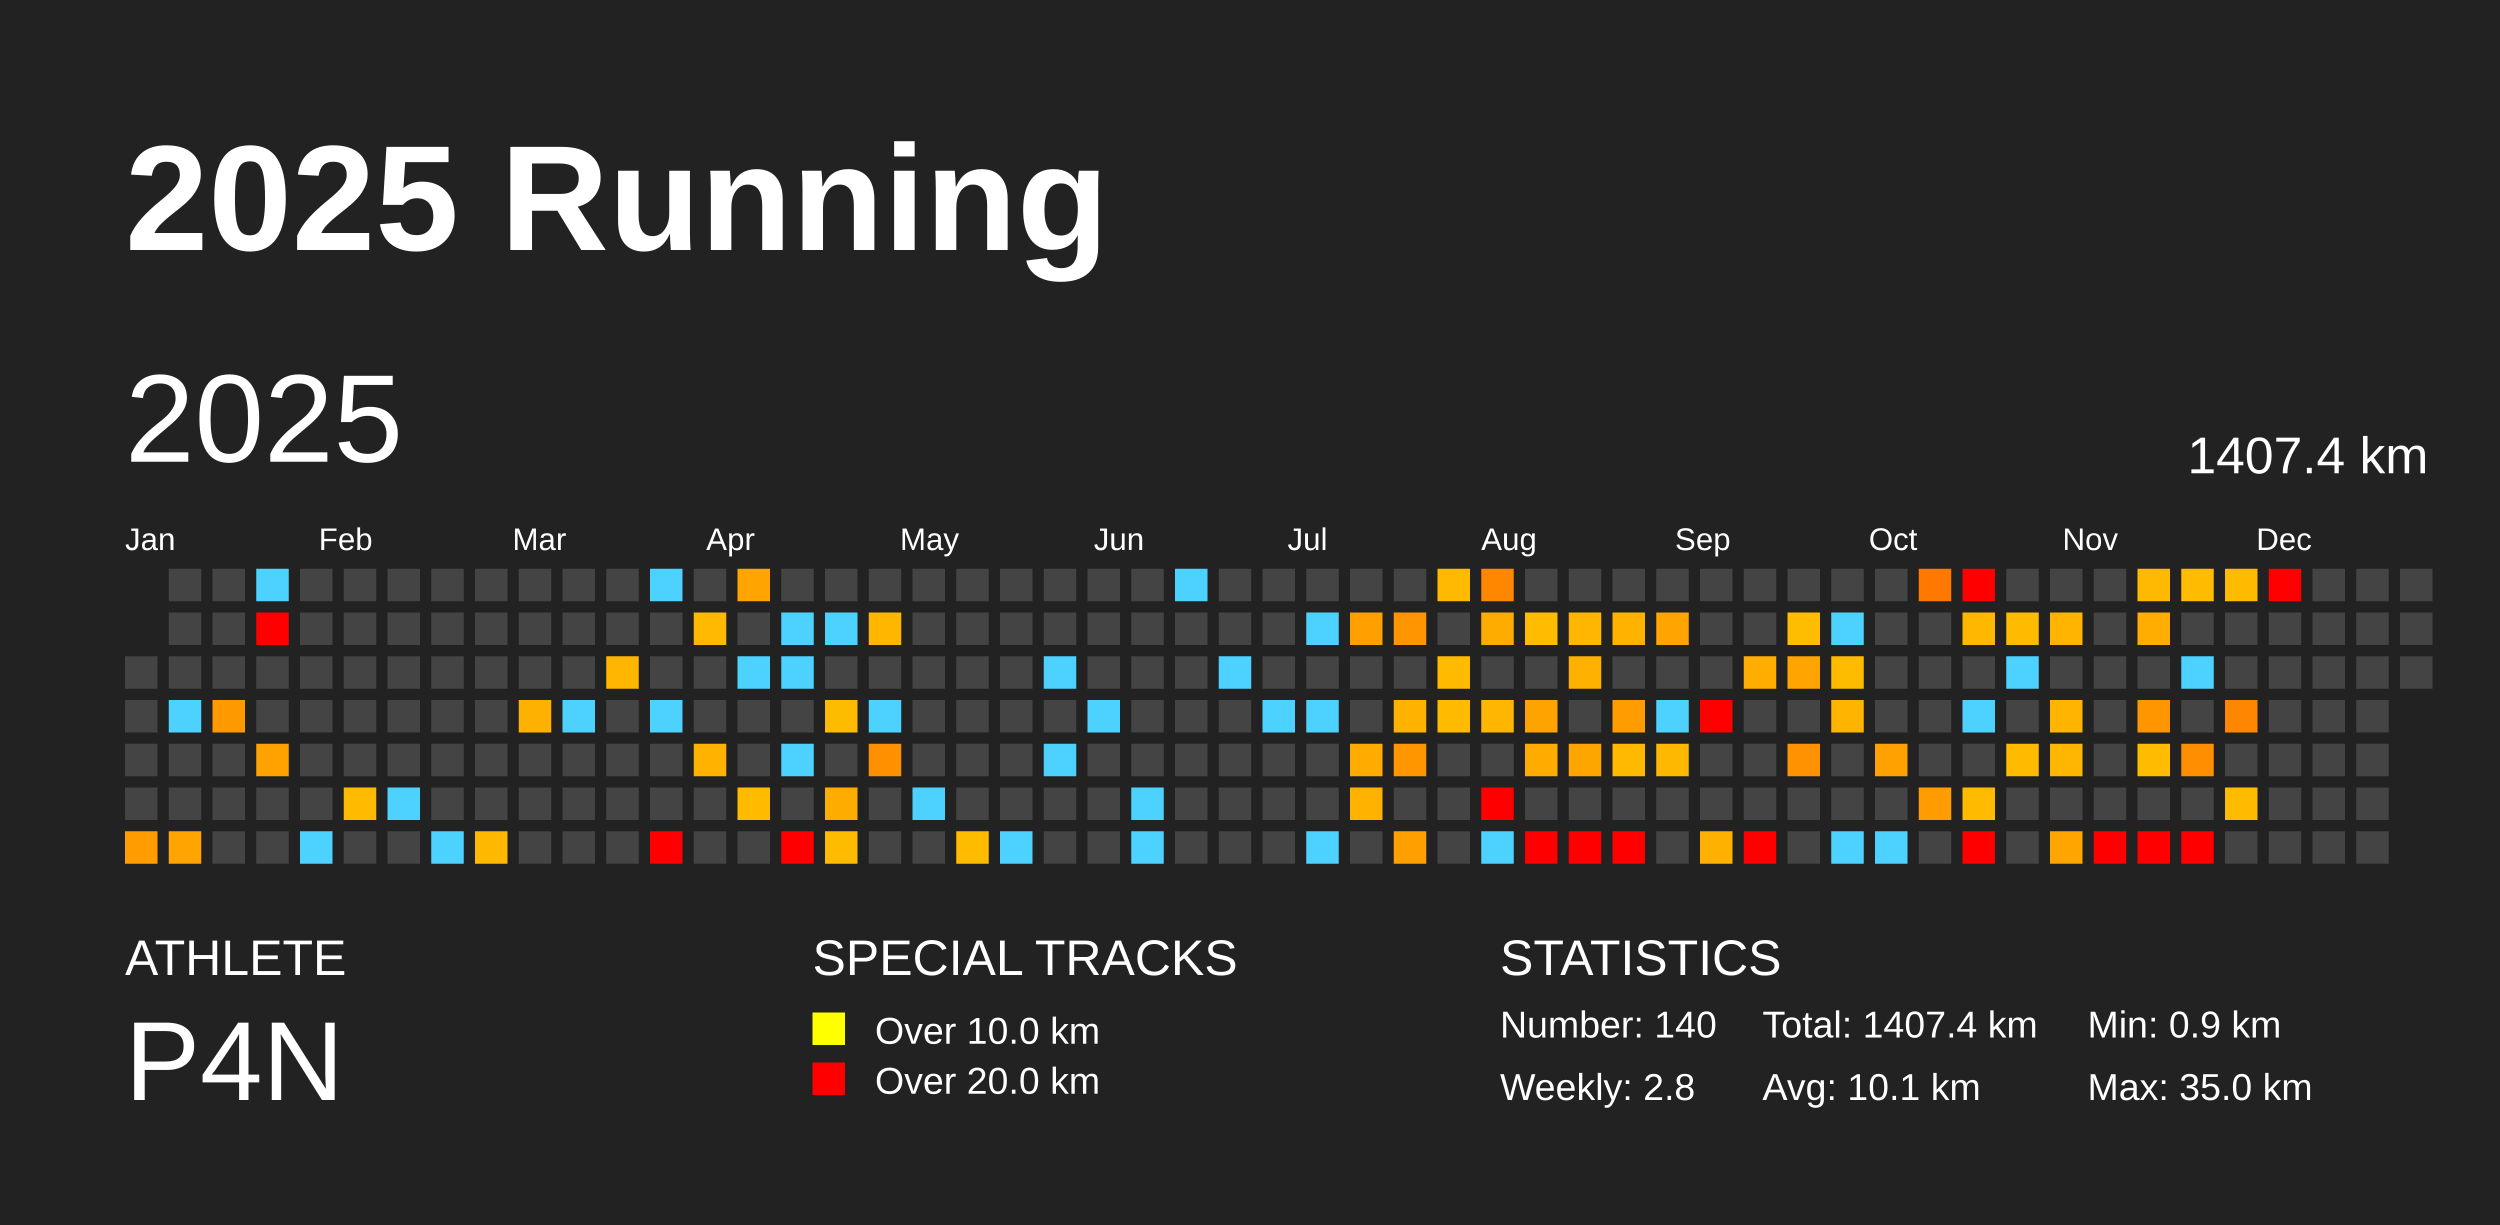
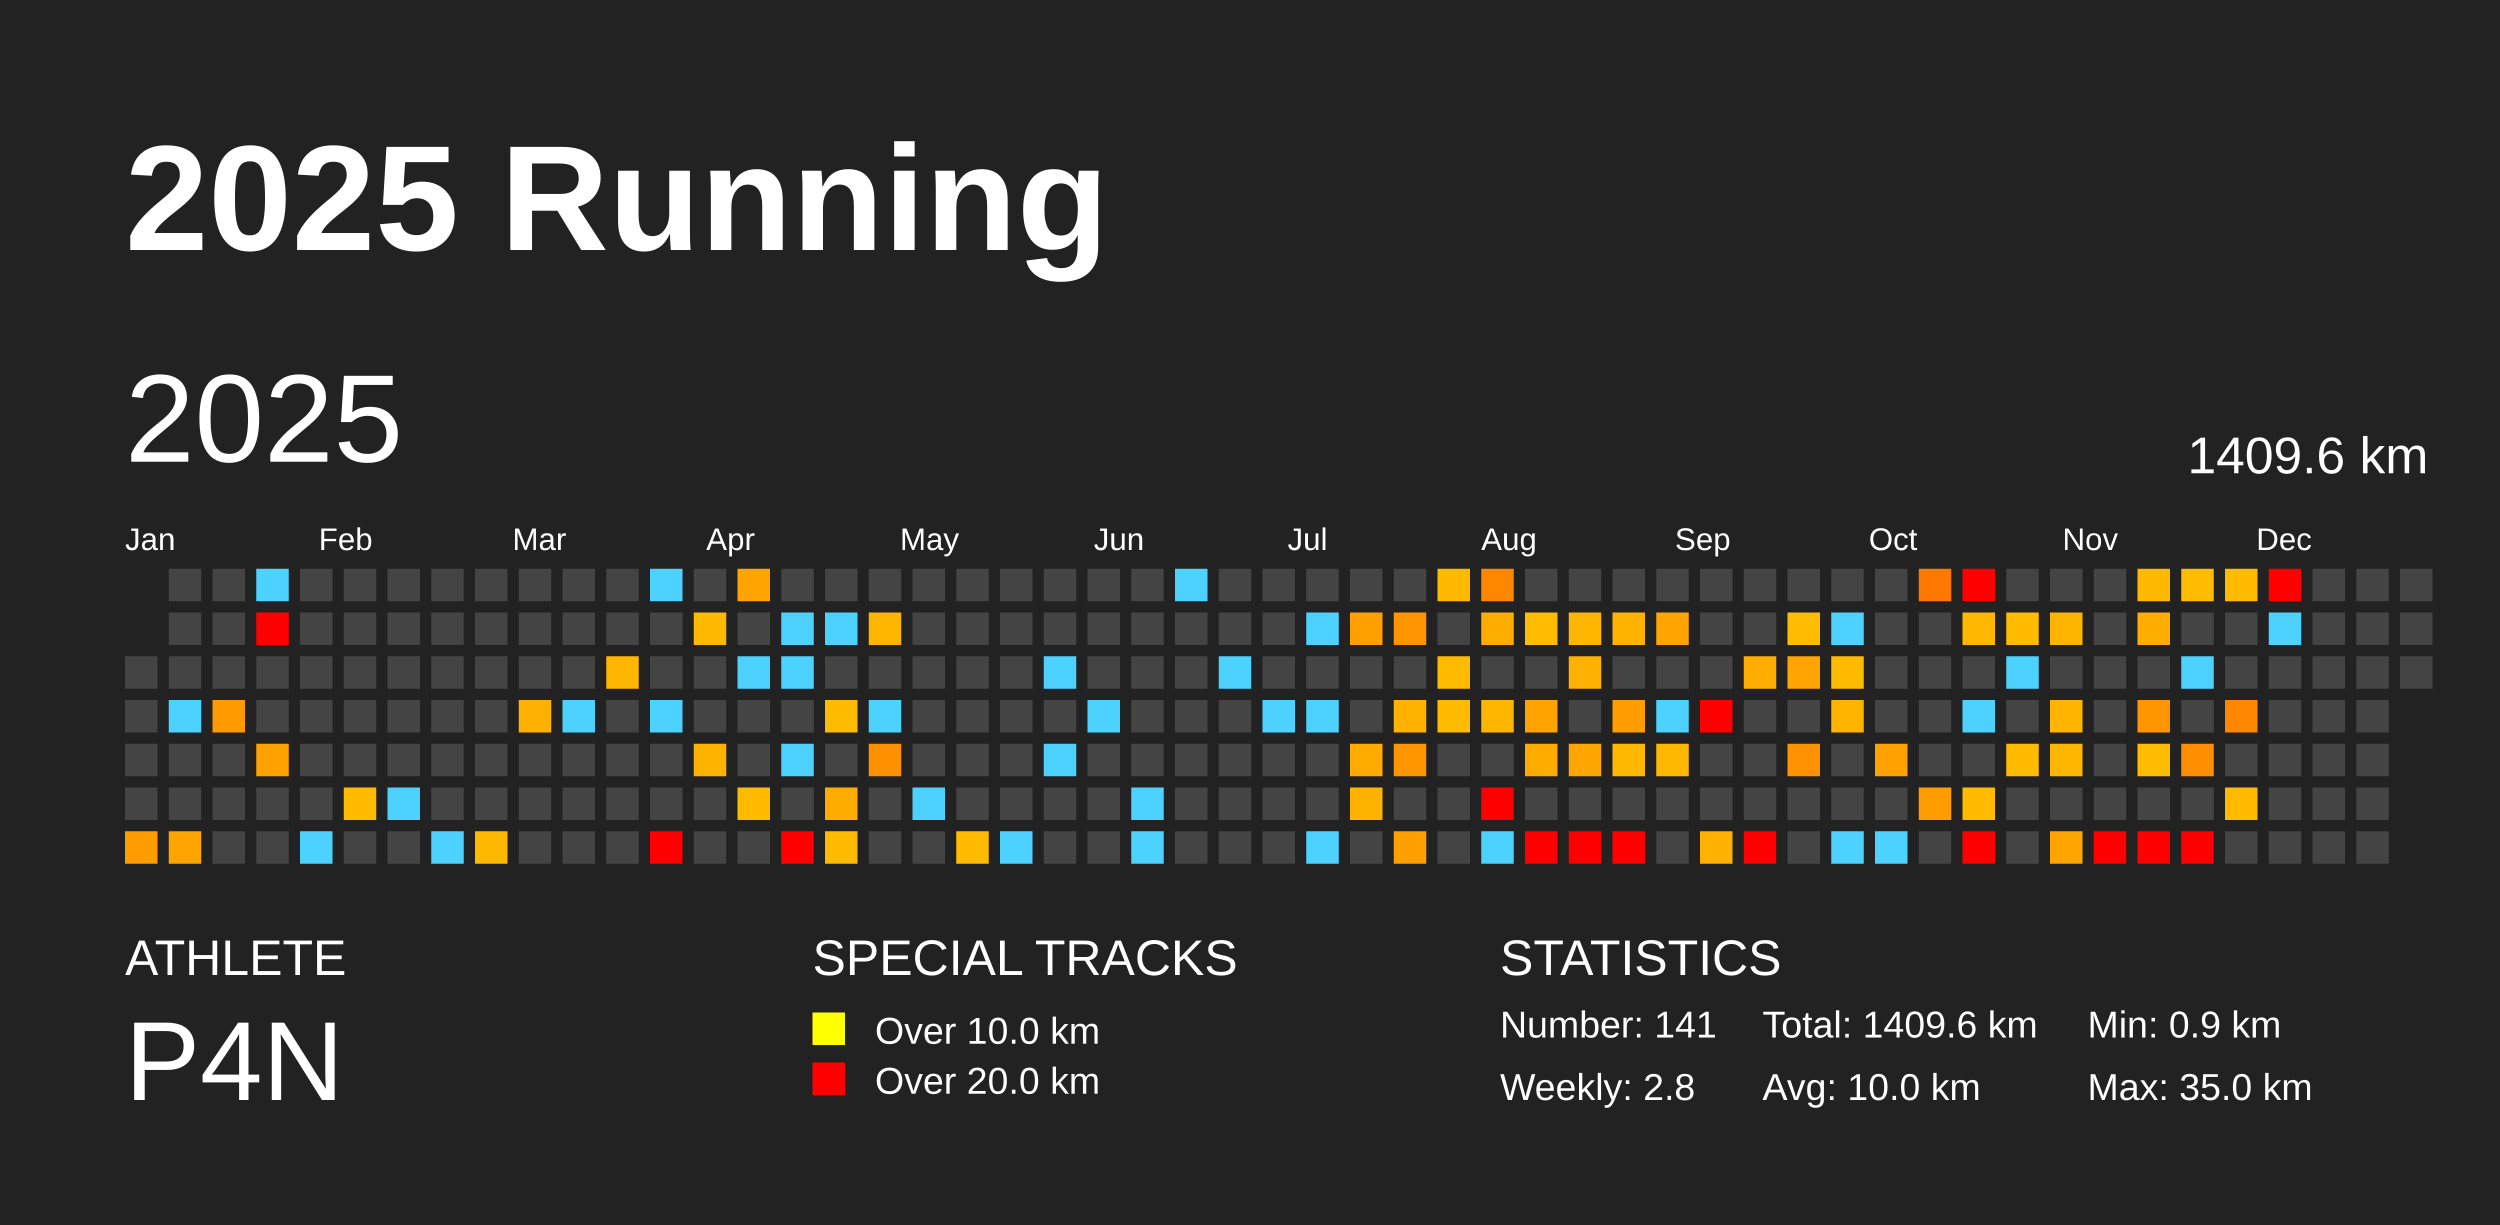
<svg xmlns="http://www.w3.org/2000/svg" baseProfile="full" height="98mm" version="1.1" viewBox="0,0,200,98" width="200mm">
  <defs />
  <rect fill="#222222" height="98" width="200" x="0" y="0" />
  <text fill="#FFFFFF" style="font-size:12px; font-family:Arial; font-weight:bold;" x="10" y="20">2025 Running</text>
  <text fill="#FFFFFF" style="font-size:4px; font-family:Arial" x="10" y="78">ATHLETE</text>
  <text fill="#FFFFFF" style="font-size:9px; font-family:Arial" x="10" y="88">P4N</text>
  <text fill="#FFFFFF" style="font-size:4px; font-family:Arial" x="65" y="78">SPECIAL TRACKS</text>
  <rect fill="yellow" height="2.6" width="2.6" x="65" y="81" />
  <text fill="#FFFFFF" style="font-size:3px; font-family:Arial" x="70" y="83.5">Over 10.0 km</text>
  <rect fill="red" height="2.6" width="2.6" x="65" y="85" />
  <text fill="#FFFFFF" style="font-size:3px; font-family:Arial" x="70" y="87.5">Over 20.0 km</text>
  <text fill="#FFFFFF" style="font-size:4px; font-family:Arial" x="120" y="78">STATISTICS</text>
-   <text fill="#FFFFFF" style="font-size:3px; font-family:Arial" x="120" y="83">Number: 140</text>
+   <text fill="#FFFFFF" style="font-size:3px; font-family:Arial" x="120" y="83">Number: 141</text>
  <text fill="#FFFFFF" style="font-size:3px; font-family:Arial" x="120" y="88">Weekly: 2.8</text>
-   <text fill="#FFFFFF" style="font-size:3px; font-family:Arial" x="141" y="83">Total: 1407.4 km</text>
-   <text fill="#FFFFFF" style="font-size:3px; font-family:Arial" x="141" y="88">Avg: 10.1 km</text>
+   <text fill="#FFFFFF" style="font-size:3px; font-family:Arial" x="141" y="83">Total: 1409.6 km</text>
+   <text fill="#FFFFFF" style="font-size:3px; font-family:Arial" x="141" y="88">Avg: 10.0 km</text>
  <text fill="#FFFFFF" style="font-size:3px; font-family:Arial" x="167" y="83">Min: 0.9 km</text>
  <text fill="#FFFFFF" style="font-size:3px; font-family:Arial" x="167" y="88">Max: 35.0 km</text>
  <text dominant-baseline="hanging" fill="#FFFFFF" style="font-size:10.0px; font-family:Arial;" x="10" y="30">2025</text>
-   <text dominant-baseline="hanging" fill="#FFFFFF" style="font-size:4.125px; font-family:Arial;" x="175" y="35">1407.4 km</text>
+   <text dominant-baseline="hanging" fill="#FFFFFF" style="font-size:4.125px; font-family:Arial;" x="175" y="35">1409.6 km</text>
  <text fill="#FFFFFF" style="font-size:2.5px; font-family:Arial" x="10.0" y="44">Jan</text>
  <text fill="#FFFFFF" style="font-size:2.5px; font-family:Arial" x="25.5" y="44">Feb</text>
  <text fill="#FFFFFF" style="font-size:2.5px; font-family:Arial" x="41.0" y="44">Mar</text>
  <text fill="#FFFFFF" style="font-size:2.5px; font-family:Arial" x="56.5" y="44">Apr</text>
  <text fill="#FFFFFF" style="font-size:2.5px; font-family:Arial" x="72.0" y="44">May</text>
  <text fill="#FFFFFF" style="font-size:2.5px; font-family:Arial" x="87.5" y="44">Jun</text>
  <text fill="#FFFFFF" style="font-size:2.5px; font-family:Arial" x="103.0" y="44">Jul</text>
  <text fill="#FFFFFF" style="font-size:2.5px; font-family:Arial" x="118.5" y="44">Aug</text>
  <text fill="#FFFFFF" style="font-size:2.5px; font-family:Arial" x="134.0" y="44">Sep</text>
  <text fill="#FFFFFF" style="font-size:2.5px; font-family:Arial" x="149.5" y="44">Oct</text>
  <text fill="#FFFFFF" style="font-size:2.5px; font-family:Arial" x="165.0" y="44">Nov</text>
  <text fill="#FFFFFF" style="font-size:2.5px; font-family:Arial" x="180.5" y="44">Dec</text>
  <rect fill="#444444" height="2.6" width="2.6" x="10.0" y="52.5" />
  <rect fill="#444444" height="2.6" width="2.6" x="10.0" y="56.0" />
  <rect fill="#444444" height="2.6" width="2.6" x="10.0" y="59.5" />
  <rect fill="#444444" height="2.6" width="2.6" x="10.0" y="63.0" />
  <rect fill="#ff9d00" height="2.6" width="2.6" x="10.0" y="66.5" />
  <rect fill="#444444" height="2.6" width="2.6" x="13.5" y="45.5" />
  <rect fill="#444444" height="2.6" width="2.6" x="13.5" y="49.0" />
  <rect fill="#444444" height="2.6" width="2.6" x="13.5" y="52.5" />
  <rect fill="#4dd2ff" height="2.6" width="2.6" x="13.5" y="56.0" />
  <rect fill="#444444" height="2.6" width="2.6" x="13.5" y="59.5" />
  <rect fill="#444444" height="2.6" width="2.6" x="13.5" y="63.0" />
  <rect fill="#ffa400" height="2.6" width="2.6" x="13.5" y="66.5" />
  <rect fill="#444444" height="2.6" width="2.6" x="17.0" y="45.5" />
  <rect fill="#444444" height="2.6" width="2.6" x="17.0" y="49.0" />
  <rect fill="#444444" height="2.6" width="2.6" x="17.0" y="52.5" />
  <rect fill="#ff9900" height="2.6" width="2.6" x="17.0" y="56.0" />
  <rect fill="#444444" height="2.6" width="2.6" x="17.0" y="59.5" />
  <rect fill="#444444" height="2.6" width="2.6" x="17.0" y="63.0" />
  <rect fill="#444444" height="2.6" width="2.6" x="17.0" y="66.5" />
  <rect fill="#4dd2ff" height="2.6" width="2.6" x="20.5" y="45.5" />
  <rect fill="red" height="2.6" width="2.6" x="20.5" y="49.0" />
  <rect fill="#444444" height="2.6" width="2.6" x="20.5" y="52.5" />
  <rect fill="#444444" height="2.6" width="2.6" x="20.5" y="56.0" />
  <rect fill="#ffa200" height="2.6" width="2.6" x="20.5" y="59.5" />
  <rect fill="#444444" height="2.6" width="2.6" x="20.5" y="63.0" />
  <rect fill="#444444" height="2.6" width="2.6" x="20.5" y="66.5" />
  <rect fill="#444444" height="2.6" width="2.6" x="24.0" y="45.5" />
  <rect fill="#444444" height="2.6" width="2.6" x="24.0" y="49.0" />
  <rect fill="#444444" height="2.6" width="2.6" x="24.0" y="52.5" />
  <rect fill="#444444" height="2.6" width="2.6" x="24.0" y="56.0" />
  <rect fill="#444444" height="2.6" width="2.6" x="24.0" y="59.5" />
  <rect fill="#444444" height="2.6" width="2.6" x="24.0" y="63.0" />
  <rect fill="#4dd2ff" height="2.6" width="2.6" x="24.0" y="66.5" />
  <rect fill="#444444" height="2.6" width="2.6" x="27.5" y="45.5" />
  <rect fill="#444444" height="2.6" width="2.6" x="27.5" y="49.0" />
  <rect fill="#444444" height="2.6" width="2.6" x="27.5" y="52.5" />
  <rect fill="#444444" height="2.6" width="2.6" x="27.5" y="56.0" />
  <rect fill="#444444" height="2.6" width="2.6" x="27.5" y="59.5" />
  <rect fill="#ffbb00" height="2.6" width="2.6" x="27.5" y="63.0" />
  <rect fill="#444444" height="2.6" width="2.6" x="27.5" y="66.5" />
  <rect fill="#444444" height="2.6" width="2.6" x="31.0" y="45.5" />
  <rect fill="#444444" height="2.6" width="2.6" x="31.0" y="49.0" />
  <rect fill="#444444" height="2.6" width="2.6" x="31.0" y="52.5" />
  <rect fill="#444444" height="2.6" width="2.6" x="31.0" y="56.0" />
  <rect fill="#444444" height="2.6" width="2.6" x="31.0" y="59.5" />
  <rect fill="#4dd2ff" height="2.6" width="2.6" x="31.0" y="63.0" />
  <rect fill="#444444" height="2.6" width="2.6" x="31.0" y="66.5" />
  <rect fill="#444444" height="2.6" width="2.6" x="34.5" y="45.5" />
  <rect fill="#444444" height="2.6" width="2.6" x="34.5" y="49.0" />
  <rect fill="#444444" height="2.6" width="2.6" x="34.5" y="52.5" />
  <rect fill="#444444" height="2.6" width="2.6" x="34.5" y="56.0" />
  <rect fill="#444444" height="2.6" width="2.6" x="34.5" y="59.5" />
  <rect fill="#444444" height="2.6" width="2.6" x="34.5" y="63.0" />
  <rect fill="#4dd2ff" height="2.6" width="2.6" x="34.5" y="66.5" />
  <rect fill="#444444" height="2.6" width="2.6" x="38.0" y="45.5" />
  <rect fill="#444444" height="2.6" width="2.6" x="38.0" y="49.0" />
  <rect fill="#444444" height="2.6" width="2.6" x="38.0" y="52.5" />
  <rect fill="#444444" height="2.6" width="2.6" x="38.0" y="56.0" />
  <rect fill="#444444" height="2.6" width="2.6" x="38.0" y="59.5" />
  <rect fill="#444444" height="2.6" width="2.6" x="38.0" y="63.0" />
  <rect fill="#ffb800" height="2.6" width="2.6" x="38.0" y="66.5" />
  <rect fill="#444444" height="2.6" width="2.6" x="41.5" y="45.5" />
  <rect fill="#444444" height="2.6" width="2.6" x="41.5" y="49.0" />
  <rect fill="#444444" height="2.6" width="2.6" x="41.5" y="52.5" />
  <rect fill="#ffb100" height="2.6" width="2.6" x="41.5" y="56.0" />
  <rect fill="#444444" height="2.6" width="2.6" x="41.5" y="59.5" />
  <rect fill="#444444" height="2.6" width="2.6" x="41.5" y="63.0" />
  <rect fill="#444444" height="2.6" width="2.6" x="41.5" y="66.5" />
  <rect fill="#444444" height="2.6" width="2.6" x="45.0" y="45.5" />
  <rect fill="#444444" height="2.6" width="2.6" x="45.0" y="49.0" />
  <rect fill="#444444" height="2.6" width="2.6" x="45.0" y="52.5" />
  <rect fill="#4dd2ff" height="2.6" width="2.6" x="45.0" y="56.0" />
  <rect fill="#444444" height="2.6" width="2.6" x="45.0" y="59.5" />
  <rect fill="#444444" height="2.6" width="2.6" x="45.0" y="63.0" />
  <rect fill="#444444" height="2.6" width="2.6" x="45.0" y="66.5" />
  <rect fill="#444444" height="2.6" width="2.6" x="48.5" y="45.5" />
  <rect fill="#444444" height="2.6" width="2.6" x="48.5" y="49.0" />
  <rect fill="#ffb600" height="2.6" width="2.6" x="48.5" y="52.5" />
  <rect fill="#444444" height="2.6" width="2.6" x="48.5" y="56.0" />
  <rect fill="#444444" height="2.6" width="2.6" x="48.5" y="59.5" />
  <rect fill="#444444" height="2.6" width="2.6" x="48.5" y="63.0" />
  <rect fill="#444444" height="2.6" width="2.6" x="48.5" y="66.5" />
  <rect fill="#4dd2ff" height="2.6" width="2.6" x="52.0" y="45.5" />
  <rect fill="#444444" height="2.6" width="2.6" x="52.0" y="49.0" />
  <rect fill="#444444" height="2.6" width="2.6" x="52.0" y="52.5" />
  <rect fill="#4dd2ff" height="2.6" width="2.6" x="52.0" y="56.0" />
  <rect fill="#444444" height="2.6" width="2.6" x="52.0" y="59.5" />
  <rect fill="#444444" height="2.6" width="2.6" x="52.0" y="63.0" />
  <rect fill="red" height="2.6" width="2.6" x="52.0" y="66.5" />
  <rect fill="#444444" height="2.6" width="2.6" x="55.5" y="45.5" />
  <rect fill="#ffba00" height="2.6" width="2.6" x="55.5" y="49.0" />
  <rect fill="#444444" height="2.6" width="2.6" x="55.5" y="52.5" />
  <rect fill="#444444" height="2.6" width="2.6" x="55.5" y="56.0" />
  <rect fill="#ffb200" height="2.6" width="2.6" x="55.5" y="59.5" />
  <rect fill="#444444" height="2.6" width="2.6" x="55.5" y="63.0" />
  <rect fill="#444444" height="2.6" width="2.6" x="55.5" y="66.5" />
  <rect fill="#ffa400" height="2.6" width="2.6" x="59.0" y="45.5" />
  <rect fill="#444444" height="2.6" width="2.6" x="59.0" y="49.0" />
  <rect fill="#4dd2ff" height="2.6" width="2.6" x="59.0" y="52.5" />
  <rect fill="#444444" height="2.6" width="2.6" x="59.0" y="56.0" />
  <rect fill="#444444" height="2.6" width="2.6" x="59.0" y="59.5" />
  <rect fill="#ffbb00" height="2.6" width="2.6" x="59.0" y="63.0" />
  <rect fill="#444444" height="2.6" width="2.6" x="59.0" y="66.5" />
  <rect fill="#444444" height="2.6" width="2.6" x="62.5" y="45.5" />
  <rect fill="#4dd2ff" height="2.6" width="2.6" x="62.5" y="49.0" />
  <rect fill="#4dd2ff" height="2.6" width="2.6" x="62.5" y="52.5" />
  <rect fill="#444444" height="2.6" width="2.6" x="62.5" y="56.0" />
  <rect fill="#4dd2ff" height="2.6" width="2.6" x="62.5" y="59.5" />
  <rect fill="#444444" height="2.6" width="2.6" x="62.5" y="63.0" />
  <rect fill="red" height="2.6" width="2.6" x="62.5" y="66.5" />
  <rect fill="#444444" height="2.6" width="2.6" x="66.0" y="45.5" />
  <rect fill="#4dd2ff" height="2.6" width="2.6" x="66.0" y="49.0" />
  <rect fill="#444444" height="2.6" width="2.6" x="66.0" y="52.5" />
  <rect fill="#ffbb00" height="2.6" width="2.6" x="66.0" y="56.0" />
  <rect fill="#444444" height="2.6" width="2.6" x="66.0" y="59.5" />
  <rect fill="#ffac00" height="2.6" width="2.6" x="66.0" y="63.0" />
  <rect fill="#ffbb00" height="2.6" width="2.6" x="66.0" y="66.5" />
  <rect fill="#444444" height="2.6" width="2.6" x="69.5" y="45.5" />
  <rect fill="#ffb600" height="2.6" width="2.6" x="69.5" y="49.0" />
  <rect fill="#444444" height="2.6" width="2.6" x="69.5" y="52.5" />
  <rect fill="#4dd2ff" height="2.6" width="2.6" x="69.5" y="56.0" />
  <rect fill="#ff9000" height="2.6" width="2.6" x="69.5" y="59.5" />
  <rect fill="#444444" height="2.6" width="2.6" x="69.5" y="63.0" />
  <rect fill="#444444" height="2.6" width="2.6" x="69.5" y="66.5" />
  <rect fill="#444444" height="2.6" width="2.6" x="73.0" y="45.5" />
  <rect fill="#444444" height="2.6" width="2.6" x="73.0" y="49.0" />
  <rect fill="#444444" height="2.6" width="2.6" x="73.0" y="52.5" />
  <rect fill="#444444" height="2.6" width="2.6" x="73.0" y="56.0" />
  <rect fill="#444444" height="2.6" width="2.6" x="73.0" y="59.5" />
  <rect fill="#4dd2ff" height="2.6" width="2.6" x="73.0" y="63.0" />
  <rect fill="#444444" height="2.6" width="2.6" x="73.0" y="66.5" />
  <rect fill="#444444" height="2.6" width="2.6" x="76.5" y="45.5" />
  <rect fill="#444444" height="2.6" width="2.6" x="76.5" y="49.0" />
  <rect fill="#444444" height="2.6" width="2.6" x="76.5" y="52.5" />
  <rect fill="#444444" height="2.6" width="2.6" x="76.5" y="56.0" />
  <rect fill="#444444" height="2.6" width="2.6" x="76.5" y="59.5" />
  <rect fill="#444444" height="2.6" width="2.6" x="76.5" y="63.0" />
  <rect fill="#ffbb00" height="2.6" width="2.6" x="76.5" y="66.5" />
  <rect fill="#444444" height="2.6" width="2.6" x="80.0" y="45.5" />
  <rect fill="#444444" height="2.6" width="2.6" x="80.0" y="49.0" />
  <rect fill="#444444" height="2.6" width="2.6" x="80.0" y="52.5" />
  <rect fill="#444444" height="2.6" width="2.6" x="80.0" y="56.0" />
  <rect fill="#444444" height="2.6" width="2.6" x="80.0" y="59.5" />
  <rect fill="#444444" height="2.6" width="2.6" x="80.0" y="63.0" />
  <rect fill="#4dd2ff" height="2.6" width="2.6" x="80.0" y="66.5" />
  <rect fill="#444444" height="2.6" width="2.6" x="83.5" y="45.5" />
  <rect fill="#444444" height="2.6" width="2.6" x="83.5" y="49.0" />
  <rect fill="#4dd2ff" height="2.6" width="2.6" x="83.5" y="52.5" />
  <rect fill="#444444" height="2.6" width="2.6" x="83.5" y="56.0" />
  <rect fill="#4dd2ff" height="2.6" width="2.6" x="83.5" y="59.5" />
  <rect fill="#444444" height="2.6" width="2.6" x="83.5" y="63.0" />
  <rect fill="#444444" height="2.6" width="2.6" x="83.5" y="66.5" />
  <rect fill="#444444" height="2.6" width="2.6" x="87.0" y="45.5" />
  <rect fill="#444444" height="2.6" width="2.6" x="87.0" y="49.0" />
  <rect fill="#444444" height="2.6" width="2.6" x="87.0" y="52.5" />
  <rect fill="#4dd2ff" height="2.6" width="2.6" x="87.0" y="56.0" />
  <rect fill="#444444" height="2.6" width="2.6" x="87.0" y="59.5" />
  <rect fill="#444444" height="2.6" width="2.6" x="87.0" y="63.0" />
  <rect fill="#444444" height="2.6" width="2.6" x="87.0" y="66.5" />
  <rect fill="#444444" height="2.6" width="2.6" x="90.5" y="45.5" />
  <rect fill="#444444" height="2.6" width="2.6" x="90.5" y="49.0" />
  <rect fill="#444444" height="2.6" width="2.6" x="90.5" y="52.5" />
  <rect fill="#444444" height="2.6" width="2.6" x="90.5" y="56.0" />
  <rect fill="#444444" height="2.6" width="2.6" x="90.5" y="59.5" />
  <rect fill="#4dd2ff" height="2.6" width="2.6" x="90.5" y="63.0" />
  <rect fill="#4dd2ff" height="2.6" width="2.6" x="90.5" y="66.5" />
  <rect fill="#4dd2ff" height="2.6" width="2.6" x="94.0" y="45.5" />
  <rect fill="#444444" height="2.6" width="2.6" x="94.0" y="49.0" />
  <rect fill="#444444" height="2.6" width="2.6" x="94.0" y="52.5" />
  <rect fill="#444444" height="2.6" width="2.6" x="94.0" y="56.0" />
  <rect fill="#444444" height="2.6" width="2.6" x="94.0" y="59.5" />
  <rect fill="#444444" height="2.6" width="2.6" x="94.0" y="63.0" />
  <rect fill="#444444" height="2.6" width="2.6" x="94.0" y="66.5" />
  <rect fill="#444444" height="2.6" width="2.6" x="97.5" y="45.5" />
  <rect fill="#444444" height="2.6" width="2.6" x="97.5" y="49.0" />
  <rect fill="#4dd2ff" height="2.6" width="2.6" x="97.5" y="52.5" />
  <rect fill="#444444" height="2.6" width="2.6" x="97.5" y="56.0" />
  <rect fill="#444444" height="2.6" width="2.6" x="97.5" y="59.5" />
  <rect fill="#444444" height="2.6" width="2.6" x="97.5" y="63.0" />
  <rect fill="#444444" height="2.6" width="2.6" x="97.5" y="66.5" />
  <rect fill="#444444" height="2.6" width="2.6" x="101.0" y="45.5" />
  <rect fill="#444444" height="2.6" width="2.6" x="101.0" y="49.0" />
  <rect fill="#444444" height="2.6" width="2.6" x="101.0" y="52.5" />
  <rect fill="#4dd2ff" height="2.6" width="2.6" x="101.0" y="56.0" />
  <rect fill="#444444" height="2.6" width="2.6" x="101.0" y="59.5" />
  <rect fill="#444444" height="2.6" width="2.6" x="101.0" y="63.0" />
  <rect fill="#444444" height="2.6" width="2.6" x="101.0" y="66.5" />
  <rect fill="#444444" height="2.6" width="2.6" x="104.5" y="45.5" />
  <rect fill="#4dd2ff" height="2.6" width="2.6" x="104.5" y="49.0" />
  <rect fill="#444444" height="2.6" width="2.6" x="104.5" y="52.5" />
  <rect fill="#4dd2ff" height="2.6" width="2.6" x="104.5" y="56.0" />
  <rect fill="#444444" height="2.6" width="2.6" x="104.5" y="59.5" />
  <rect fill="#444444" height="2.6" width="2.6" x="104.5" y="63.0" />
  <rect fill="#4dd2ff" height="2.6" width="2.6" x="104.5" y="66.5" />
  <rect fill="#444444" height="2.6" width="2.6" x="108.0" y="45.5" />
  <rect fill="#ffa000" height="2.6" width="2.6" x="108.0" y="49.0" />
  <rect fill="#444444" height="2.6" width="2.6" x="108.0" y="52.5" />
  <rect fill="#444444" height="2.6" width="2.6" x="108.0" y="56.0" />
  <rect fill="#ffab00" height="2.6" width="2.6" x="108.0" y="59.5" />
  <rect fill="#ffb200" height="2.6" width="2.6" x="108.0" y="63.0" />
  <rect fill="#444444" height="2.6" width="2.6" x="108.0" y="66.5" />
  <rect fill="#444444" height="2.6" width="2.6" x="111.5" y="45.5" />
  <rect fill="#ff9500" height="2.6" width="2.6" x="111.5" y="49.0" />
  <rect fill="#444444" height="2.6" width="2.6" x="111.5" y="52.5" />
  <rect fill="#ffb300" height="2.6" width="2.6" x="111.5" y="56.0" />
  <rect fill="#ff9600" height="2.6" width="2.6" x="111.5" y="59.5" />
  <rect fill="#444444" height="2.6" width="2.6" x="111.5" y="63.0" />
  <rect fill="#ff9f00" height="2.6" width="2.6" x="111.5" y="66.5" />
  <rect fill="#ffba00" height="2.6" width="2.6" x="115.0" y="45.5" />
  <rect fill="#444444" height="2.6" width="2.6" x="115.0" y="49.0" />
  <rect fill="#ffbb00" height="2.6" width="2.6" x="115.0" y="52.5" />
  <rect fill="#ffbb00" height="2.6" width="2.6" x="115.0" y="56.0" />
  <rect fill="#444444" height="2.6" width="2.6" x="115.0" y="59.5" />
  <rect fill="#444444" height="2.6" width="2.6" x="115.0" y="63.0" />
  <rect fill="#444444" height="2.6" width="2.6" x="115.0" y="66.5" />
  <rect fill="#ff8700" height="2.6" width="2.6" x="118.5" y="45.5" />
  <rect fill="#ffac00" height="2.6" width="2.6" x="118.5" y="49.0" />
  <rect fill="#444444" height="2.6" width="2.6" x="118.5" y="52.5" />
  <rect fill="#ffb600" height="2.6" width="2.6" x="118.5" y="56.0" />
  <rect fill="#444444" height="2.6" width="2.6" x="118.5" y="59.5" />
  <rect fill="red" height="2.6" width="2.6" x="118.5" y="63.0" />
  <rect fill="#4dd2ff" height="2.6" width="2.6" x="118.5" y="66.5" />
  <rect fill="#444444" height="2.6" width="2.6" x="122.0" y="45.5" />
  <rect fill="#ffbc00" height="2.6" width="2.6" x="122.0" y="49.0" />
  <rect fill="#444444" height="2.6" width="2.6" x="122.0" y="52.5" />
  <rect fill="#ffa300" height="2.6" width="2.6" x="122.0" y="56.0" />
  <rect fill="#ffab00" height="2.6" width="2.6" x="122.0" y="59.5" />
  <rect fill="#444444" height="2.6" width="2.6" x="122.0" y="63.0" />
  <rect fill="red" height="2.6" width="2.6" x="122.0" y="66.5" />
  <rect fill="#444444" height="2.6" width="2.6" x="125.5" y="45.5" />
  <rect fill="#ffb600" height="2.6" width="2.6" x="125.5" y="49.0" />
  <rect fill="#ffb100" height="2.6" width="2.6" x="125.5" y="52.5" />
  <rect fill="#444444" height="2.6" width="2.6" x="125.5" y="56.0" />
  <rect fill="#ffa500" height="2.6" width="2.6" x="125.5" y="59.5" />
  <rect fill="#444444" height="2.6" width="2.6" x="125.5" y="63.0" />
  <rect fill="red" height="2.6" width="2.6" x="125.5" y="66.5" />
  <rect fill="#444444" height="2.6" width="2.6" x="129.0" y="45.5" />
  <rect fill="#ffb300" height="2.6" width="2.6" x="129.0" y="49.0" />
  <rect fill="#444444" height="2.6" width="2.6" x="129.0" y="52.5" />
  <rect fill="#ff9d00" height="2.6" width="2.6" x="129.0" y="56.0" />
  <rect fill="#ffb900" height="2.6" width="2.6" x="129.0" y="59.5" />
  <rect fill="#444444" height="2.6" width="2.6" x="129.0" y="63.0" />
  <rect fill="red" height="2.6" width="2.6" x="129.0" y="66.5" />
  <rect fill="#444444" height="2.6" width="2.6" x="132.5" y="45.5" />
  <rect fill="#ffa400" height="2.6" width="2.6" x="132.5" y="49.0" />
  <rect fill="#444444" height="2.6" width="2.6" x="132.5" y="52.5" />
  <rect fill="#4dd2ff" height="2.6" width="2.6" x="132.5" y="56.0" />
  <rect fill="#ffb800" height="2.6" width="2.6" x="132.5" y="59.5" />
  <rect fill="#444444" height="2.6" width="2.6" x="132.5" y="63.0" />
  <rect fill="#444444" height="2.6" width="2.6" x="132.5" y="66.5" />
  <rect fill="#444444" height="2.6" width="2.6" x="136.0" y="45.5" />
  <rect fill="#444444" height="2.6" width="2.6" x="136.0" y="49.0" />
  <rect fill="#444444" height="2.6" width="2.6" x="136.0" y="52.5" />
  <rect fill="red" height="2.6" width="2.6" x="136.0" y="56.0" />
  <rect fill="#444444" height="2.6" width="2.6" x="136.0" y="59.5" />
  <rect fill="#444444" height="2.6" width="2.6" x="136.0" y="63.0" />
  <rect fill="#ffb100" height="2.6" width="2.6" x="136.0" y="66.5" />
  <rect fill="#444444" height="2.6" width="2.6" x="139.5" y="45.5" />
  <rect fill="#444444" height="2.6" width="2.6" x="139.5" y="49.0" />
  <rect fill="#ffad00" height="2.6" width="2.6" x="139.5" y="52.5" />
  <rect fill="#444444" height="2.6" width="2.6" x="139.5" y="56.0" />
  <rect fill="#444444" height="2.6" width="2.6" x="139.5" y="59.5" />
  <rect fill="#444444" height="2.6" width="2.6" x="139.5" y="63.0" />
  <rect fill="red" height="2.6" width="2.6" x="139.5" y="66.5" />
  <rect fill="#444444" height="2.6" width="2.6" x="143.0" y="45.5" />
  <rect fill="#ffbc00" height="2.6" width="2.6" x="143.0" y="49.0" />
  <rect fill="#ffa400" height="2.6" width="2.6" x="143.0" y="52.5" />
  <rect fill="#444444" height="2.6" width="2.6" x="143.0" y="56.0" />
  <rect fill="#ff9200" height="2.6" width="2.6" x="143.0" y="59.5" />
  <rect fill="#444444" height="2.6" width="2.6" x="143.0" y="63.0" />
  <rect fill="#444444" height="2.6" width="2.6" x="143.0" y="66.5" />
  <rect fill="#444444" height="2.6" width="2.6" x="146.5" y="45.5" />
  <rect fill="#4dd2ff" height="2.6" width="2.6" x="146.5" y="49.0" />
  <rect fill="#ffbb00" height="2.6" width="2.6" x="146.5" y="52.5" />
  <rect fill="#ffb400" height="2.6" width="2.6" x="146.5" y="56.0" />
  <rect fill="#444444" height="2.6" width="2.6" x="146.5" y="59.5" />
  <rect fill="#444444" height="2.6" width="2.6" x="146.5" y="63.0" />
  <rect fill="#4dd2ff" height="2.6" width="2.6" x="146.5" y="66.5" />
  <rect fill="#444444" height="2.6" width="2.6" x="150.0" y="45.5" />
  <rect fill="#444444" height="2.6" width="2.6" x="150.0" y="49.0" />
  <rect fill="#444444" height="2.6" width="2.6" x="150.0" y="52.5" />
  <rect fill="#444444" height="2.6" width="2.6" x="150.0" y="56.0" />
  <rect fill="#ffa100" height="2.6" width="2.6" x="150.0" y="59.5" />
  <rect fill="#444444" height="2.6" width="2.6" x="150.0" y="63.0" />
  <rect fill="#4dd2ff" height="2.6" width="2.6" x="150.0" y="66.5" />
  <rect fill="#ff7800" height="2.6" width="2.6" x="153.5" y="45.5" />
  <rect fill="#444444" height="2.6" width="2.6" x="153.5" y="49.0" />
  <rect fill="#444444" height="2.6" width="2.6" x="153.5" y="52.5" />
  <rect fill="#444444" height="2.6" width="2.6" x="153.5" y="56.0" />
  <rect fill="#444444" height="2.6" width="2.6" x="153.5" y="59.5" />
  <rect fill="#ff9c00" height="2.6" width="2.6" x="153.5" y="63.0" />
  <rect fill="#444444" height="2.6" width="2.6" x="153.5" y="66.5" />
  <rect fill="red" height="2.6" width="2.6" x="157.0" y="45.5" />
  <rect fill="#ffb700" height="2.6" width="2.6" x="157.0" y="49.0" />
  <rect fill="#444444" height="2.6" width="2.6" x="157.0" y="52.5" />
  <rect fill="#4dd2ff" height="2.6" width="2.6" x="157.0" y="56.0" />
  <rect fill="#444444" height="2.6" width="2.6" x="157.0" y="59.5" />
  <rect fill="#ffbb00" height="2.6" width="2.6" x="157.0" y="63.0" />
  <rect fill="red" height="2.6" width="2.6" x="157.0" y="66.5" />
  <rect fill="#444444" height="2.6" width="2.6" x="160.5" y="45.5" />
  <rect fill="#ffbb00" height="2.6" width="2.6" x="160.5" y="49.0" />
  <rect fill="#4dd2ff" height="2.6" width="2.6" x="160.5" y="52.5" />
  <rect fill="#444444" height="2.6" width="2.6" x="160.5" y="56.0" />
  <rect fill="#ffbb00" height="2.6" width="2.6" x="160.5" y="59.5" />
  <rect fill="#444444" height="2.6" width="2.6" x="160.5" y="63.0" />
  <rect fill="#444444" height="2.6" width="2.6" x="160.5" y="66.5" />
  <rect fill="#444444" height="2.6" width="2.6" x="164.0" y="45.5" />
  <rect fill="#ffb400" height="2.6" width="2.6" x="164.0" y="49.0" />
  <rect fill="#444444" height="2.6" width="2.6" x="164.0" y="52.5" />
  <rect fill="#ffb500" height="2.6" width="2.6" x="164.0" y="56.0" />
  <rect fill="#ffb600" height="2.6" width="2.6" x="164.0" y="59.5" />
  <rect fill="#444444" height="2.6" width="2.6" x="164.0" y="63.0" />
  <rect fill="#ffa500" height="2.6" width="2.6" x="164.0" y="66.5" />
  <rect fill="#444444" height="2.6" width="2.6" x="167.5" y="45.5" />
  <rect fill="#444444" height="2.6" width="2.6" x="167.5" y="49.0" />
  <rect fill="#444444" height="2.6" width="2.6" x="167.5" y="52.5" />
  <rect fill="#444444" height="2.6" width="2.6" x="167.5" y="56.0" />
  <rect fill="#444444" height="2.6" width="2.6" x="167.5" y="59.5" />
  <rect fill="#444444" height="2.6" width="2.6" x="167.5" y="63.0" />
  <rect fill="red" height="2.6" width="2.6" x="167.5" y="66.5" />
  <rect fill="#ffb900" height="2.6" width="2.6" x="171.0" y="45.5" />
  <rect fill="#ffad00" height="2.6" width="2.6" x="171.0" y="49.0" />
  <rect fill="#444444" height="2.6" width="2.6" x="171.0" y="52.5" />
  <rect fill="#ff9600" height="2.6" width="2.6" x="171.0" y="56.0" />
  <rect fill="#ffbc00" height="2.6" width="2.6" x="171.0" y="59.5" />
  <rect fill="#444444" height="2.6" width="2.6" x="171.0" y="63.0" />
  <rect fill="red" height="2.6" width="2.6" x="171.0" y="66.5" />
  <rect fill="#ffbc00" height="2.6" width="2.6" x="174.5" y="45.5" />
  <rect fill="#444444" height="2.6" width="2.6" x="174.5" y="49.0" />
  <rect fill="#4dd2ff" height="2.6" width="2.6" x="174.5" y="52.5" />
  <rect fill="#444444" height="2.6" width="2.6" x="174.5" y="56.0" />
  <rect fill="#ff8f00" height="2.6" width="2.6" x="174.5" y="59.5" />
  <rect fill="#444444" height="2.6" width="2.6" x="174.5" y="63.0" />
  <rect fill="red" height="2.6" width="2.6" x="174.5" y="66.5" />
  <rect fill="#ffbb00" height="2.6" width="2.6" x="178.0" y="45.5" />
  <rect fill="#444444" height="2.6" width="2.6" x="178.0" y="49.0" />
  <rect fill="#444444" height="2.6" width="2.6" x="178.0" y="52.5" />
  <rect fill="#ff8600" height="2.6" width="2.6" x="178.0" y="56.0" />
  <rect fill="#444444" height="2.6" width="2.6" x="178.0" y="59.5" />
  <rect fill="#ffbb00" height="2.6" width="2.6" x="178.0" y="63.0" />
  <rect fill="#444444" height="2.6" width="2.6" x="178.0" y="66.5" />
  <rect fill="red" height="2.6" width="2.6" x="181.5" y="45.5" />
-   <rect fill="#444444" height="2.6" width="2.6" x="181.5" y="49.0" />
+   <rect fill="#4dd2ff" height="2.6" width="2.6" x="181.5" y="49.0" />
  <rect fill="#444444" height="2.6" width="2.6" x="181.5" y="52.5" />
  <rect fill="#444444" height="2.6" width="2.6" x="181.5" y="56.0" />
  <rect fill="#444444" height="2.6" width="2.6" x="181.5" y="59.5" />
  <rect fill="#444444" height="2.6" width="2.6" x="181.5" y="63.0" />
  <rect fill="#444444" height="2.6" width="2.6" x="181.5" y="66.5" />
  <rect fill="#444444" height="2.6" width="2.6" x="185.0" y="45.5" />
  <rect fill="#444444" height="2.6" width="2.6" x="185.0" y="49.0" />
  <rect fill="#444444" height="2.6" width="2.6" x="185.0" y="52.5" />
  <rect fill="#444444" height="2.6" width="2.6" x="185.0" y="56.0" />
  <rect fill="#444444" height="2.6" width="2.6" x="185.0" y="59.5" />
  <rect fill="#444444" height="2.6" width="2.6" x="185.0" y="63.0" />
  <rect fill="#444444" height="2.6" width="2.6" x="185.0" y="66.5" />
  <rect fill="#444444" height="2.6" width="2.6" x="188.5" y="45.5" />
  <rect fill="#444444" height="2.6" width="2.6" x="188.5" y="49.0" />
  <rect fill="#444444" height="2.6" width="2.6" x="188.5" y="52.5" />
  <rect fill="#444444" height="2.6" width="2.6" x="188.5" y="56.0" />
  <rect fill="#444444" height="2.6" width="2.6" x="188.5" y="59.5" />
  <rect fill="#444444" height="2.6" width="2.6" x="188.5" y="63.0" />
  <rect fill="#444444" height="2.6" width="2.6" x="188.5" y="66.5" />
  <rect fill="#444444" height="2.6" width="2.6" x="192.0" y="45.5" />
  <rect fill="#444444" height="2.6" width="2.6" x="192.0" y="49.0" />
  <rect fill="#444444" height="2.6" width="2.6" x="192.0" y="52.5" />
</svg>
